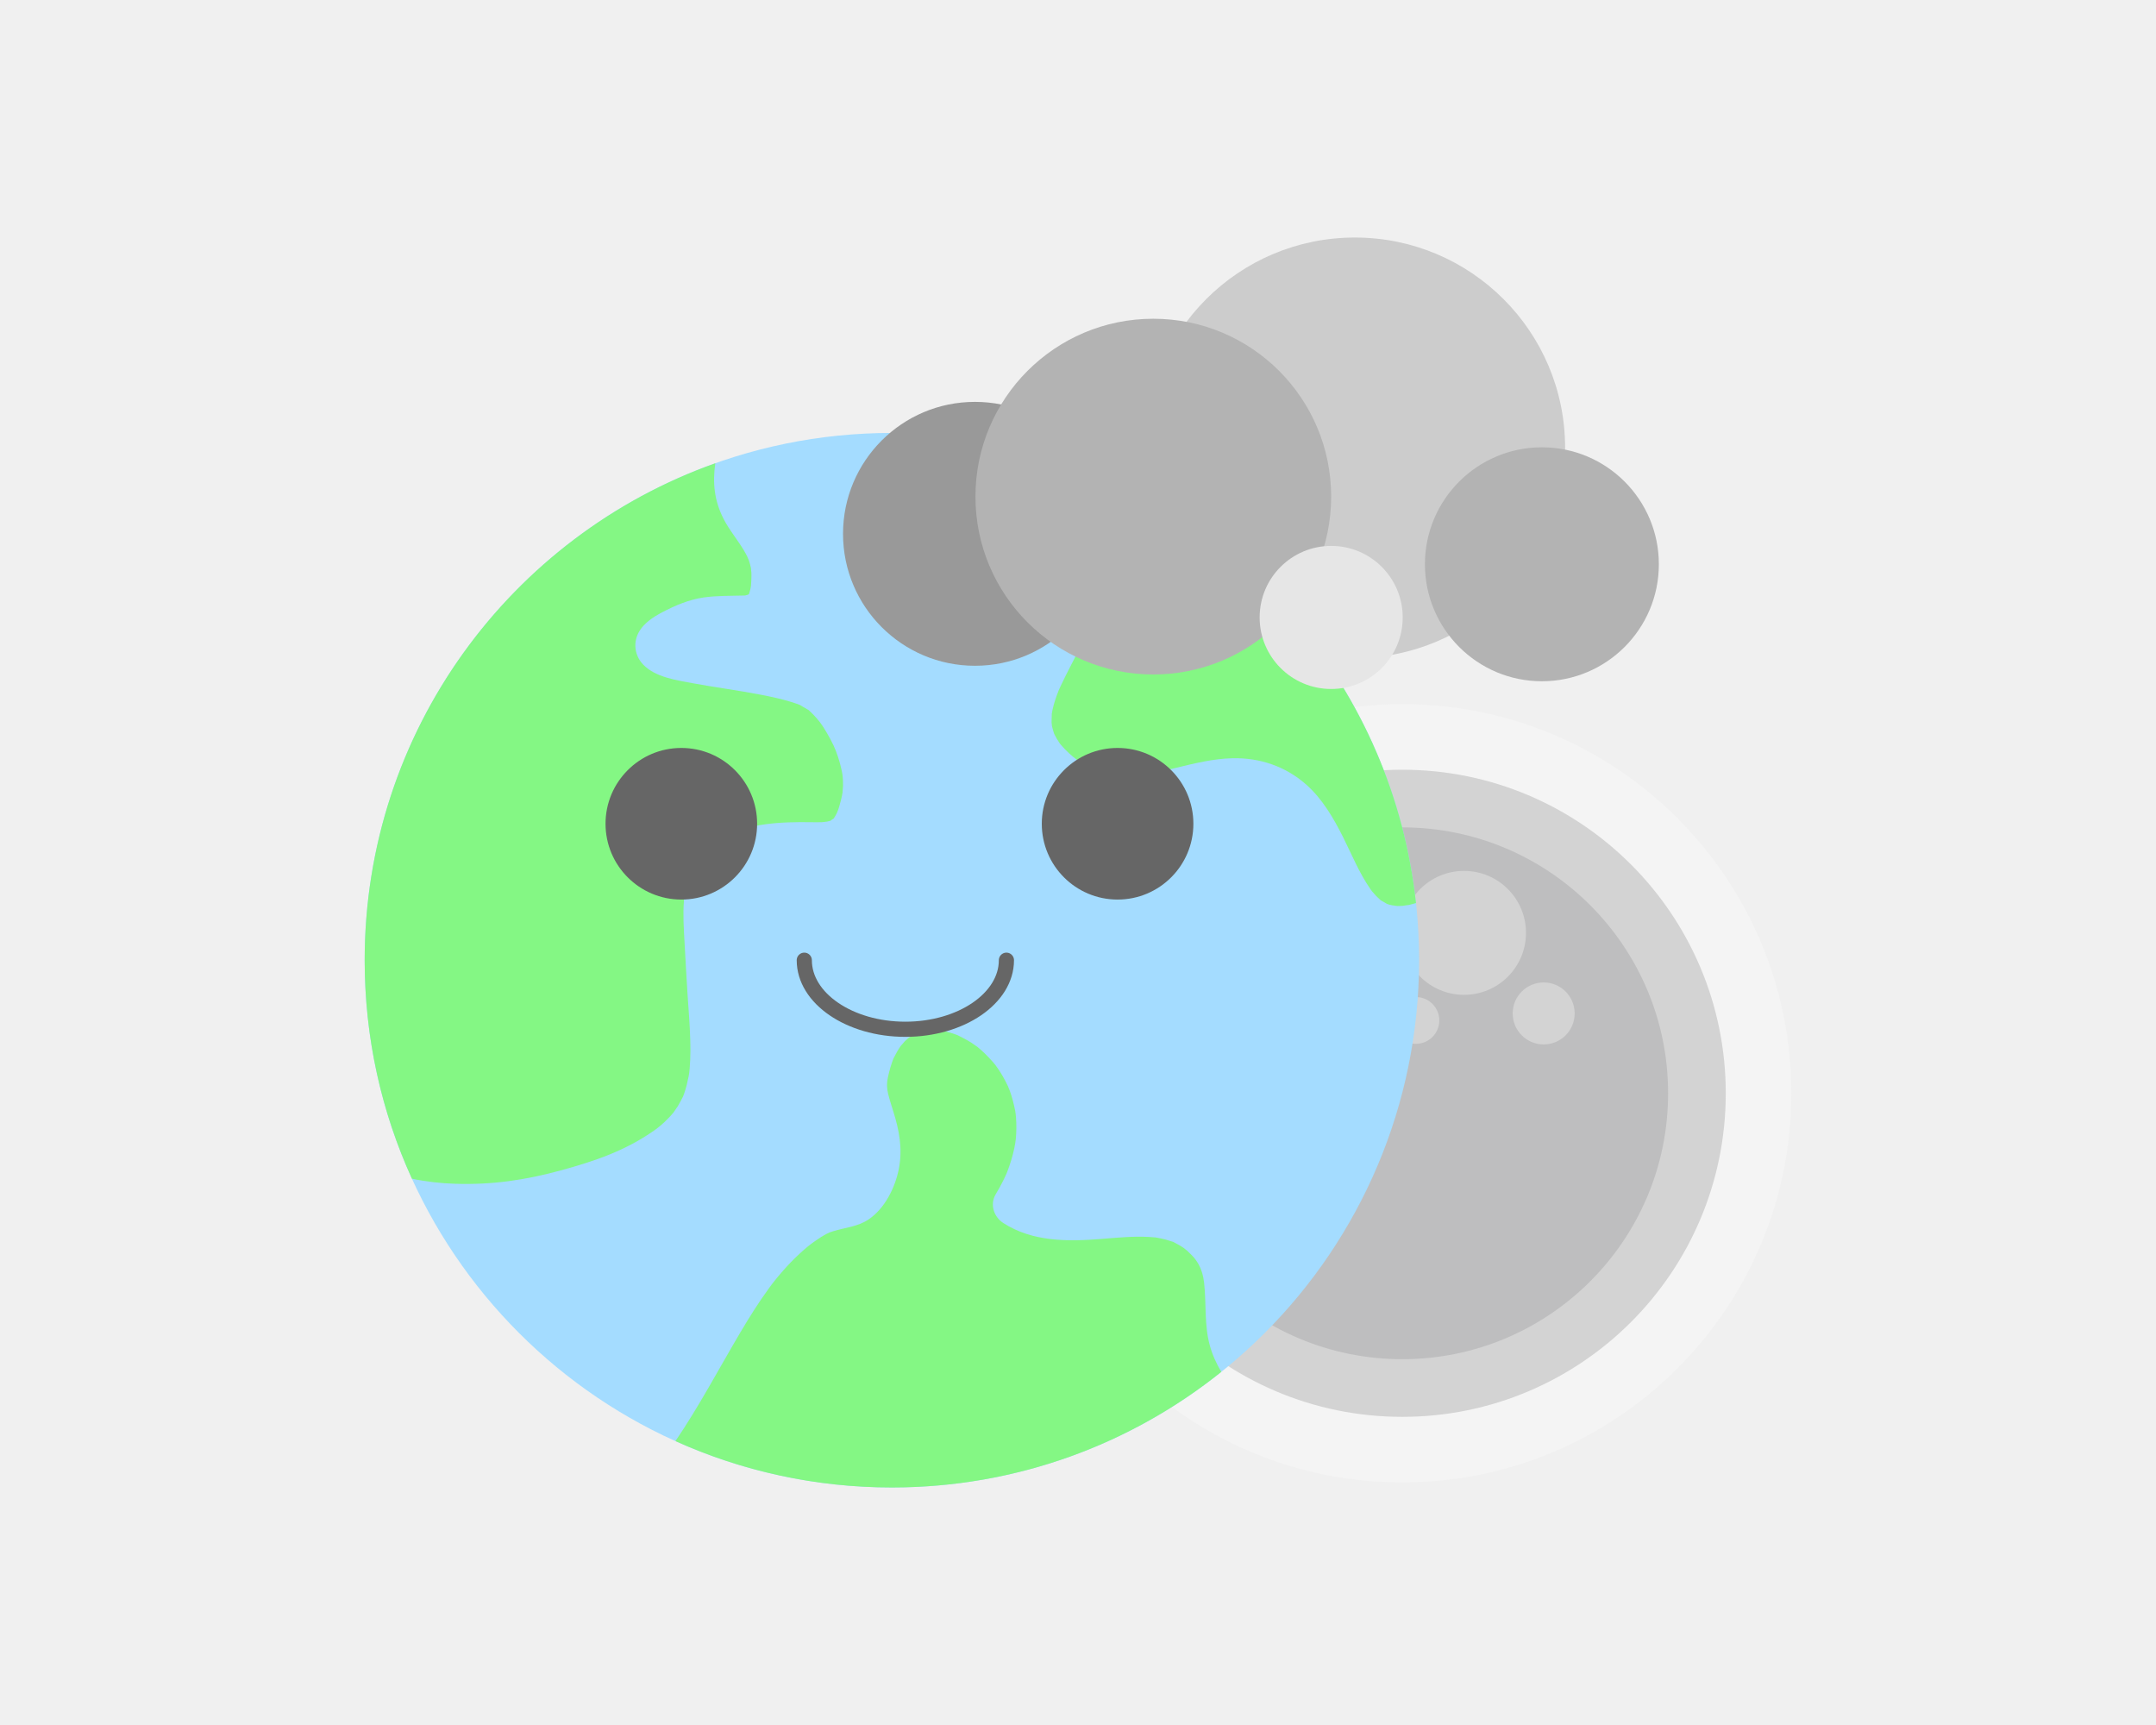
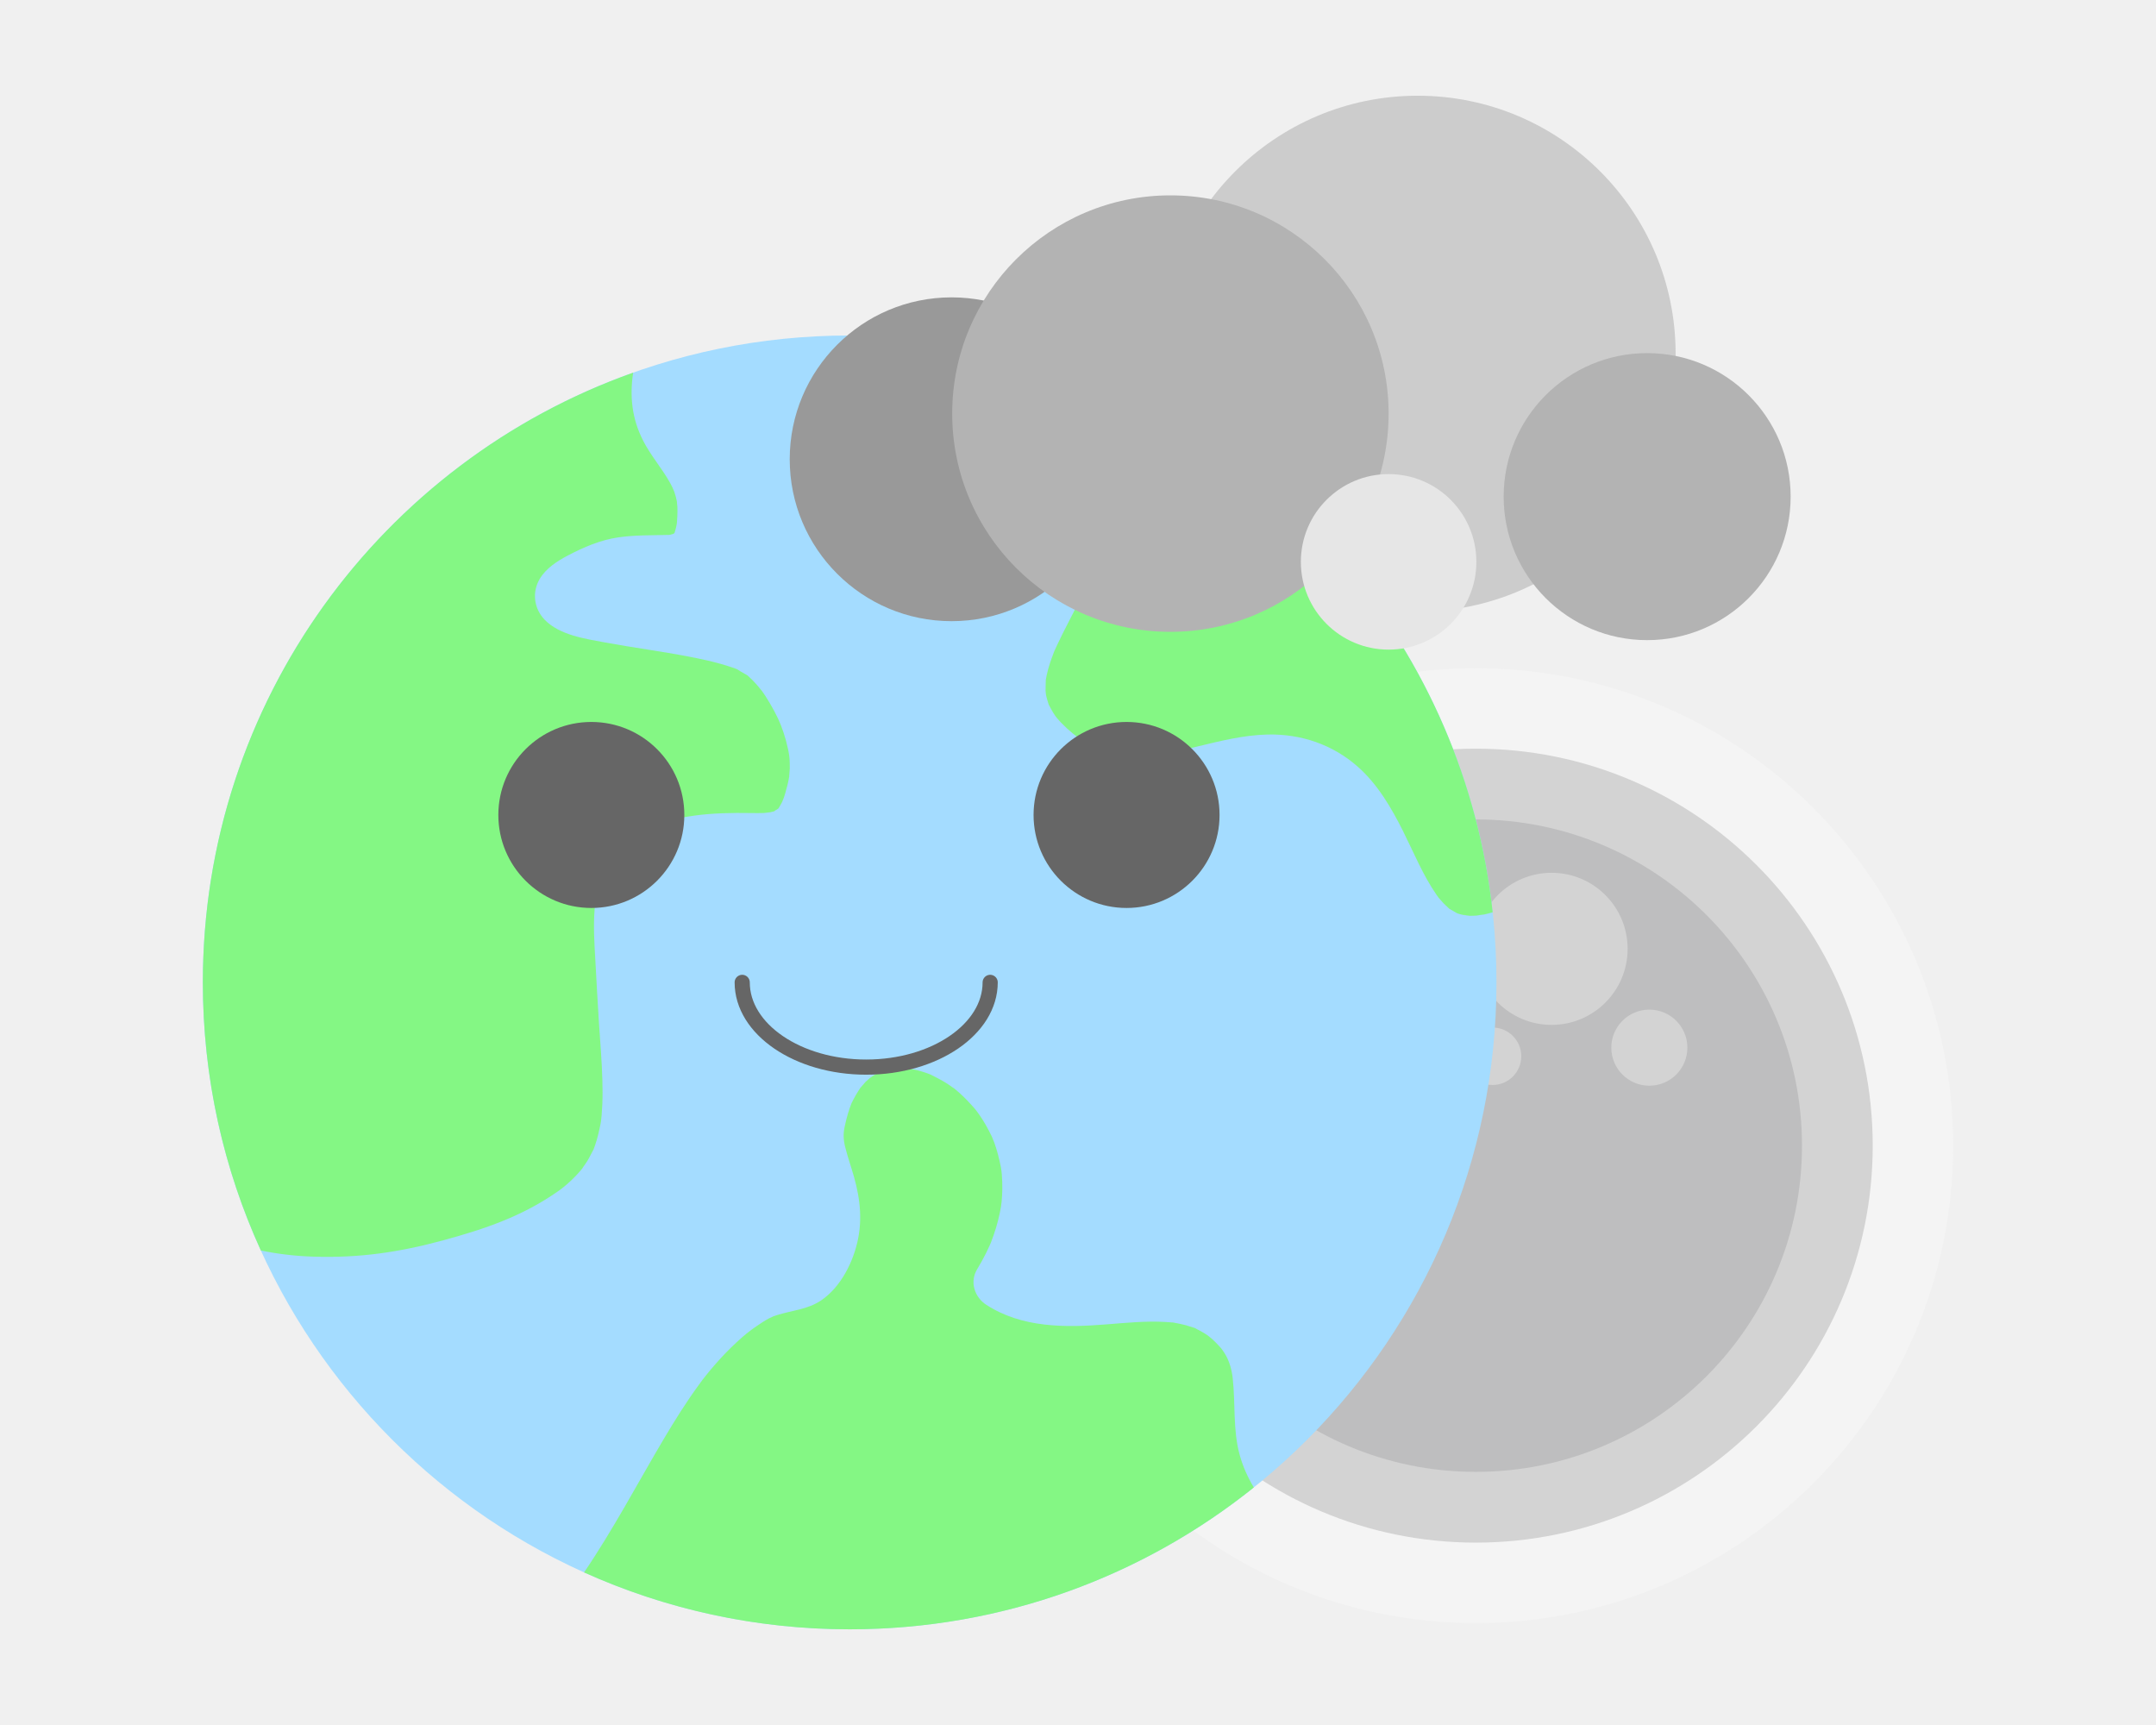
<svg xmlns="http://www.w3.org/2000/svg" version="1.1" id="Layer_1" x="0px" y="0px" viewBox="0 0 1280 1024" style="enable-background:new 0 0 1280 1024;" xml:space="preserve">
  <style type="text/css">
	.st0{fill:#FCF07E;stroke:#FCF07E;stroke-width:20;stroke-linecap:round;stroke-miterlimit:10;}
	.st1{fill:#A4DCFF;}
	.st2{fill:#84F784;}
	.st3{fill:#666666;}
	.st4{fill:none;stroke:#666666;stroke-width:9;stroke-linecap:round;stroke-miterlimit:10;}
	.st5{fill:#F4F4F4;}
	.st6{fill:#D3D3D3;}
	.st7{fill:#BEBEBF;}
	.st8{fill:#999999;}
	.st9{fill:#CCCCCC;}
	.st10{fill:#B3B3B3;}
	.st11{fill:#E6E6E6;}
	.st12{fill:none;stroke:#29ABE2;stroke-width:17;stroke-linecap:round;stroke-miterlimit:10;stroke-dasharray:25,35;}
	.st13{fill:none;stroke:#F2F2F2;stroke-width:17;stroke-linecap:round;stroke-miterlimit:10;stroke-dasharray:25,35;}
	.st14{fill:none;stroke:#000000;stroke-width:6;stroke-miterlimit:10;}
	.st15{fill:#FFFFFF;stroke:#FFFFFF;stroke-width:10;stroke-linecap:round;stroke-miterlimit:10;}
	.st16{fill:#FFFFFF;stroke:#E6E6E6;stroke-width:10;stroke-linecap:round;stroke-miterlimit:10;}
	.st17{fill:none;stroke:#F2F2F2;stroke-width:17;stroke-linecap:round;stroke-miterlimit:10;}
	.st18{fill:none;stroke:#CCCCCC;stroke-width:17;stroke-linecap:round;stroke-miterlimit:10;}
	.st19{fill:#FCF07E;stroke:#FCF07E;stroke-width:14;stroke-linecap:round;stroke-miterlimit:10;}
+ 	.st20{fill:none;stroke:#F2F2F2;stroke-width:17;stroke-linecap:round;stroke-miterlimit:10;stroke-dasharray:2,35;}
+ 	.st21{fill:#F7C161;stroke:#999999;stroke-width:8;stroke-miterlimit:10;}
+ 	.st22{fill:#666666;stroke:#999999;stroke-width:8;stroke-linecap:round;stroke-miterlimit:10;}
+ 	.st23{fill:none;stroke:#666666;stroke-width:6;stroke-linecap:round;stroke-miterlimit:10;}
+ 	.st24{opacity:0.65;}
+ 	.st25{fill:#808080;stroke:#4D4D4D;stroke-width:3;stroke-linecap:round;stroke-miterlimit:10;}
+ 	.st26{fill:#999999;stroke:#4D4D4D;stroke-width:3;stroke-linecap:round;stroke-miterlimit:10;}
+ 	.st27{fill:#B3B3B3;stroke:#4D4D4D;stroke-width:3;stroke-linecap:round;stroke-miterlimit:10;}
+ 	.st28{fill:#CCCCCC;stroke:#4D4D4D;stroke-width:3;stroke-linecap:round;stroke-miterlimit:10;}
+ 	.st29{fill:#E6E6E6;stroke:#4D4D4D;stroke-width:3;stroke-linecap:round;stroke-miterlimit:10;}
+ 	.st30{fill:#F2F2F2;stroke:#4D4D4D;stroke-width:3;stroke-linecap:round;stroke-miterlimit:10;}
</style>
  <g>
    <g>
-       <circle class="st5" cx="832.5" cy="649" r="231" />
-       <circle class="st6" cx="832.5" cy="649" r="192.07" />
-       <circle class="st7" cx="832.5" cy="649" r="157.85" />
-       <circle class="st6" cx="869.18" cy="553.77" r="36.79" />
-       <circle class="st6" cx="840.61" cy="605.75" r="13.89" />
-       <circle class="st6" cx="916.47" cy="601.6" r="18.4" />
+       <circle class="st5" cx="876.17" cy="680.08" r="283.41" />
+       <circle class="st6" cx="876.17" cy="680.08" r="235.65" />
+       <circle class="st7" cx="876.17" cy="680.08" r="193.66" />
+       <circle class="st6" cx="921.17" cy="563.25" r="45.14" />
+       <circle class="st6" cx="886.12" cy="627.02" r="17.05" />
+       <circle class="st6" cx="979.2" cy="621.92" r="22.58" />
    </g>
    <g>
      <g>
-         <circle class="st1" cx="529.5" cy="570" r="313" />
-         <path class="st2" d="M718.25,798.66c-3.36-12.21-1.99-24.82-3.39-37.24c-0.42-3.72-1.55-8.25-3.89-11.94     c-1.44-2.27-2.22-3.12-4.29-5.22c-0.61-0.62-1.25-1.23-1.9-1.82c0,0-2.01-1.57-1.97-1.6c-1.82-1.25-3.73-2.3-5.69-3.31     c-0.28-0.15-0.48-0.25-0.64-0.34c-0.18-0.05-0.41-0.11-0.75-0.21c-1.13-0.34-2.23-0.74-3.36-1.06c-1.9-0.52-3.83-0.9-5.77-1.25     c-0.26-0.05-0.47-0.09-0.64-0.12c-0.2-0.01-0.45-0.02-0.79-0.04c-1.01-0.06-2.01-0.16-3.01-0.22     c-9.42-0.53-18.85,0.42-28.23,1.17c-19.96,1.59-40.86,1.81-58.32-9.48c-5.61-3.63-8.03-11.07-4.47-17.04     c1.58-2.64,3.09-5.33,4.46-8.09c0.66-1.34,1.3-2.69,1.9-4.05c0.12-0.3,0.33-0.8,0.39-0.94c1.82-4.67,3.3-9.48,4.32-14.39     c0.21-1.04,0.4-2.08,0.57-3.12c-0.05,0.26,0.25-1.78,0.28-2.12c0.2-2.07,0.32-4.15,0.34-6.23c0.03-2.35-0.05-4.71-0.24-7.06     c-0.05-0.56-0.11-1.12-0.17-1.68c-0.06-0.43-0.2-1.5-0.27-1.82c-0.83-4.05-1.78-8.01-3.2-11.9c-0.23-0.63-1.88-4.43-0.46-1.32     c-0.25-0.56-0.49-1.12-0.76-1.67c-0.94-1.9-1.88-3.8-2.95-5.64c-0.9-1.55-1.85-3.07-2.86-4.55c-0.47-0.68-0.96-1.35-1.45-2.02     c-0.28-0.36-0.68-0.89-0.86-1.09c-2.46-2.82-4.99-5.54-7.81-8.02c-0.63-0.56-1.3-1.08-1.93-1.64c-0.05-0.04-0.08-0.07-0.12-0.11     c0,0,0,0-0.01,0c-1.25-0.85-2.46-1.76-3.74-2.58c-2.6-1.67-5.32-2.99-8.06-4.39c-0.73-0.24-1.44-0.54-2.17-0.79     c-1.33-0.45-2.67-0.86-4.03-1.21c-1.32-0.34-2.67-0.54-3.99-0.86c-0.61-0.05-1.23-0.12-1.84-0.15c-1.44-0.08-2.88-0.1-4.32-0.03     c-0.51,0.02-1.03,0.07-1.54,0.11c-1.09,0.37-2.42,0.44-3.52,0.74c-1,0.28-4.86,1.93-2.27,0.67c-1.08,0.52-2.15,1.03-3.19,1.64     c-0.35,0.21-1.63,1.1-2.31,1.56c-0.65,0.58-1.83,1.61-2.12,1.9c-0.54,0.54-2.52,3-2.4,2.71c-1.61,2.35-2.99,4.78-4.27,7.35     c-0.05,0.1-0.1,0.22-0.16,0.36c-0.18,0.48-0.29,0.77-0.34,0.9c-0.18,0.49-0.36,0.97-0.53,1.47c-0.66,1.93-1.23,3.9-1.72,5.88     c-1.13,4.59-1.45,6.63-0.97,10.29c0.34,2.6,2.26,8.8,3.5,12.69c3.58,11.23,5.61,22.28,3.33,34.04     c-2.17,11.16-8.34,23.64-18.02,30.13c-6.44,4.32-13.82,4.76-21,6.97c-0.72,0.22-1.43,0.47-2.14,0.73     c0.18-0.02-2.03,0.96-2.18,1.04c-2.04,1.1-3.98,2.4-5.88,3.71c-3.67,2.53-5.68,4.15-9.72,7.87c-3.58,3.3-6.95,6.81-10.15,10.47     c-1.55,1.78-3.07,3.59-4.54,5.43c-1.71,2.13-1.65,2.07-3.59,4.73c-6.08,8.34-11.57,17.1-16.82,25.98     c-12.73,21.49-24.53,43.93-38.61,64.63C440.19,873.15,483.69,883,529.5,883c74.01,0,142-25.7,195.58-68.64     C722.15,809.48,719.79,804.27,718.25,798.66z" />
-         <path class="st2" d="M840.67,536.08c-13.64-126.52-102.65-230.43-221.23-265.94c-0.3,1.24-0.57,2.49-0.79,3.75     c-0.07,0.38-0.11,0.57-0.14,0.64c-0.02,0.21-0.04,0.46-0.06,0.75c-0.12,1.41-0.23,2.81-0.28,4.23     c-0.17,5.09-0.05,10.35,1.28,15.29c1.13,4.19,2.17,5.93,4.81,10.05c0.26,0.35,0.43,0.59,0.55,0.75c0.36,0.44,0.73,0.89,1.1,1.32     c0.5,0.58,1,1.14,1.52,1.71c1.39,1.53,2.83,3.01,4.25,4.51c3.18,3.37,6.2,6.85,8.89,10.64c5.33,7.52,8.39,17.18,9.13,26.34     c1.31,16.18-7.06,31.53-14.2,45.44c-2,3.9-4.01,7.81-5.85,11.79c-0.3,0.66-0.59,1.32-0.89,1.97c-0.09,0.2-0.17,0.37-0.24,0.51     c-0.05,0.13-0.1,0.28-0.17,0.47c-0.62,1.64-1.26,3.28-1.8,4.95c-0.64,1.95-1.2,3.94-1.64,5.95c-0.18,0.82-0.32,1.65-0.48,2.48     c0,0,0,0.01,0,0.01c0,0.05,0,0.09,0,0.15c-0.01,1.65-0.1,3.3-0.12,4.96c0,0.43,0.24,2.06,0.21,2.02c0.07,0.37,0.15,0.73,0.24,1.1     c0.28,1.18,0.67,2.3,1.02,3.46c0.03,0.1,0.05,0.17,0.07,0.25c0.03,0.06,0.07,0.13,0.12,0.23c0.95,1.88,1.98,3.69,3.19,5.41     c0.07,0.1,0.36,0.47,0.56,0.72c0.76,0.91,1.56,1.79,2.38,2.64c1.67,1.73,3.45,3.35,5.3,4.88c8.23,6.82,17.15,11.04,27.1,11.31     c22.25,0.61,44.18-10.17,67.15-10.71c16.31-0.39,31.68,4.85,43.9,15.69c9.5,8.43,16.15,19.82,21.78,31.06     c5.15,10.3,9.54,21.16,16.1,30.68c0.36,0.52,0.74,1.02,1.1,1.54c0.79,0.85,1.51,1.77,2.32,2.61c0.79,0.83,1.65,1.58,2.48,2.37     c0.12,0.12,0.22,0.21,0.31,0.3c0.11,0.06,0.22,0.13,0.37,0.22c1.11,0.68,2.3,1.28,3.4,1.97c0.41,0.14,0.81,0.29,1.22,0.42     c1.24,0.38,2.58,0.49,3.8,0.89c-3.41-1.12-0.4-0.07,1.19-0.03c1.65,0.04,3.27-0.13,4.91-0.21c-3.69,0.19,1.13-0.23,2.04-0.43     C837.93,536.86,839.3,536.48,840.67,536.08z" />
-         <path class="st2" d="M270.3,702.72c22.08,0.67,41.34-2.15,62.55-7.93c20.39-5.55,38.23-11.62,55.55-23.73     c2.44-1.7,5.5-4.19,8.85-7.72c1.02-1.07,1.98-2.19,2.92-3.33c-0.35,0.35,1.89-2.75,2.26-3.36c1.1-1.78,1.96-3.67,2.97-5.5     c0.06-0.11,0.11-0.19,0.15-0.27c0.03-0.08,0.05-0.15,0.08-0.25c0.2-0.6,0.45-1.18,0.65-1.78c1.16-3.33,1.92-6.73,2.62-10.19     c0.1-0.57,0.19-1.15,0.28-1.72c0.09-0.94,0.2-1.87,0.28-2.81c0.15-1.7,0.25-3.4,0.32-5.1c0.16-3.92,0.14-7.84,0.02-11.76     c-0.26-9.08-1.01-18.13-1.62-27.19c-0.69-10.16-1.17-20.34-1.76-30.51c-0.47-8.23-1.02-16.55-0.37-24.79     c1.24-15.75,7.34-29.9,21.97-37.52c16.56-8.63,35.52-9.46,53.79-9.18c2.07,0.03,4.15,0.06,6.22-0.02     c0.77-0.03,2.92-0.39,3.07-0.36c0.65-0.16,1.31-0.32,1.96-0.48c0.1-0.08,0.2-0.17,0.29-0.24c-0.7,0.31,0.77-0.46,1.58-1.05     c0.02-0.01,0.03-0.02,0.05-0.04c0.66-1.04,1.27-2.1,1.83-3.2c0.13-0.37,0.75-1.81,0.83-2.04c0.26-0.78,0.5-1.56,0.73-2.34     c0.76-2.59,1.43-5.27,1.87-7.94c-0.12,0.55,0.25-3.3,0.26-3.85c0.02-0.96,0-1.92-0.04-2.87c-0.12-3.16-0.31-4.18-0.91-6.93     c-1.06-4.9-2.81-10.24-4.72-14.3c-2.15-4.57-5.77-10.74-8.01-13.66c-1.34-1.74-2.82-3.4-4.35-4.96c-0.78-0.79-1.59-1.53-2.4-2.29     c-0.14-0.05-0.3-0.15-0.48-0.28c-1.31-0.68-4.01-2.33-4.75-2.79c-0.39-0.15-0.77-0.3-1.16-0.44c-1.24-0.45-2.49-0.86-3.75-1.25     c-5.93-1.83-12.01-3.14-18.09-4.32c-13.47-2.61-27.08-4.36-40.57-6.85c-9.69-1.79-22.27-3.58-29.43-11.08     c-5.14-5.38-6.14-13.27-2.31-19.72c3.03-5.09,8.43-8.59,13.55-11.28c7.67-4.03,15.83-7.53,24.43-8.79     c8.12-1.19,16.21-0.97,24.38-1.2c0.2-0.01,0.37-0.01,0.52-0.01c0.02-0.01,0.04-0.01,0.06-0.02c0.45-0.15,1.04-0.32,1.57-0.43     c0.04-0.03,0.09-0.06,0.14-0.09c0.16-0.12,0.31-0.21,0.43-0.28c0.03-0.05,0.06-0.1,0.09-0.16c0.05-0.16,0.09-0.3,0.13-0.42     c0.21-0.69,0.43-1.38,0.6-2.09c0.14-0.61,0.26-1.23,0.36-1.85c0.02-0.22,0.05-0.51,0.09-0.88c0.05-0.96,0.13-1.91,0.17-2.86     c0.06-1.48,0.09-2.98,0.04-4.46c-0.01-0.14-0.32-2.84-0.21-2.5c-0.31-1.63-0.74-3.23-1.28-4.8c-0.11-0.32-1.33-2.99-0.68-1.7     c-0.39-0.8-0.79-1.59-1.21-2.37c-3.96-7.22-9.52-13.43-13.24-20.79c-5.35-10.59-6.51-21.16-4.79-32.8     C303.39,318.09,216.5,433.89,216.5,570c0,46.27,10.05,90.19,28.07,129.71C253.09,701.51,261.79,702.46,270.3,702.72z" />
+         <circle class="st1" cx="504.43" cy="583.16" r="384.01" />
+         <path class="st2" d="M736,863.7c-4.12-14.98-2.45-30.45-4.16-45.69c-0.51-4.56-1.9-10.12-4.77-14.64     c-1.77-2.79-2.73-3.83-5.26-6.4c-0.75-0.77-1.53-1.51-2.33-2.23c0,0-2.46-1.93-2.42-1.96c-2.23-1.53-4.58-2.82-6.99-4.06     c-0.35-0.18-0.59-0.31-0.79-0.42c-0.23-0.06-0.51-0.14-0.91-0.26c-1.38-0.42-2.73-0.91-4.13-1.3c-2.33-0.64-4.7-1.1-7.08-1.54     c-0.32-0.06-0.58-0.11-0.79-0.15c-0.24-0.01-0.55-0.02-0.97-0.04c-1.23-0.07-2.46-0.2-3.7-0.27     c-11.56-0.65-23.13,0.51-34.64,1.43c-24.49,1.96-50.13,2.23-71.56-11.64c-6.89-4.45-9.85-13.58-5.48-20.9     c1.94-3.24,3.79-6.54,5.47-9.92c0.81-1.64,1.59-3.3,2.33-4.97c0.15-0.36,0.41-0.98,0.48-1.15c2.24-5.73,4.05-11.63,5.3-17.66     c0.26-1.27,0.49-2.55,0.7-3.83c-0.07,0.31,0.3-2.18,0.34-2.6c0.24-2.54,0.39-5.09,0.42-7.65c0.04-2.89-0.06-5.78-0.29-8.66     c-0.06-0.69-0.14-1.38-0.21-2.06c-0.07-0.52-0.25-1.84-0.33-2.23c-1.01-4.97-2.19-9.83-3.92-14.6c-0.28-0.77-2.31-5.44-0.57-1.62     c-0.31-0.68-0.6-1.38-0.93-2.05c-1.16-2.34-2.31-4.66-3.61-6.91c-1.1-1.9-2.27-3.76-3.51-5.58c-0.57-0.84-1.18-1.66-1.78-2.48     c-0.34-0.45-0.84-1.1-1.05-1.34c-3.02-3.46-6.12-6.8-9.58-9.84c-0.78-0.68-1.6-1.32-2.37-2.01c-0.06-0.05-0.09-0.08-0.14-0.13     c0,0,0,0-0.01,0c-1.54-1.05-3.02-2.16-4.59-3.16c-3.19-2.05-6.53-3.66-9.89-5.39c-0.89-0.29-1.77-0.67-2.66-0.97     c-1.63-0.56-3.27-1.05-4.94-1.48c-1.62-0.42-3.27-0.66-4.89-1.05c-0.75-0.06-1.5-0.14-2.26-0.19c-1.77-0.1-3.54-0.12-5.3-0.04     c-0.63,0.03-1.26,0.09-1.89,0.14c-1.33,0.45-2.96,0.54-4.31,0.91c-1.23,0.34-5.96,2.37-2.79,0.83c-1.32,0.63-2.64,1.26-3.91,2.02     c-0.43,0.25-1.99,1.35-2.84,1.92c-0.8,0.72-2.25,1.98-2.6,2.33c-0.67,0.66-3.09,3.68-2.94,3.32c-1.97,2.89-3.67,5.87-5.24,9.02     c-0.06,0.12-0.13,0.27-0.2,0.44c-0.22,0.59-0.35,0.94-0.42,1.1c-0.23,0.6-0.45,1.2-0.66,1.8c-0.81,2.37-1.51,4.78-2.11,7.22     c-1.39,5.64-1.78,8.14-1.19,12.62c0.42,3.19,2.77,10.8,4.29,15.57c4.4,13.78,6.89,27.34,4.08,41.76     c-2.66,13.7-10.24,29-22.11,36.96c-7.9,5.3-16.96,5.83-25.77,8.55c-0.88,0.27-1.76,0.57-2.63,0.89c0.22-0.03-2.48,1.17-2.67,1.27     c-2.5,1.35-4.88,2.94-7.22,4.55c-4.5,3.1-6.96,5.09-11.92,9.66c-4.39,4.05-8.52,8.36-12.45,12.85c-1.91,2.18-3.76,4.4-5.57,6.66     c-2.1,2.62-2.02,2.54-4.4,5.81c-7.46,10.24-14.19,20.98-20.64,31.87c-15.62,26.36-30.1,53.9-47.37,79.29     c48.1,21.69,101.47,33.78,157.67,33.78c90.8,0,174.22-31.53,239.96-84.22C740.78,876.97,737.89,870.57,736,863.7z" />
+         <path class="st2" d="M886.19,541.54c-16.73-155.22-125.94-282.71-271.42-326.28c-0.37,1.52-0.7,3.06-0.97,4.6     c-0.08,0.47-0.14,0.7-0.17,0.78c-0.02,0.26-0.05,0.56-0.08,0.92c-0.15,1.73-0.28,3.45-0.34,5.19c-0.21,6.24-0.06,12.7,1.57,18.76     c1.39,5.15,2.67,7.28,5.9,12.33c0.31,0.43,0.53,0.73,0.67,0.93c0.45,0.54,0.89,1.09,1.35,1.62c0.61,0.71,1.23,1.4,1.86,2.09     c1.7,1.88,3.47,3.69,5.21,5.53c3.91,4.13,7.61,8.41,10.9,13.06c6.54,9.22,10.3,21.07,11.2,32.31     c1.6,19.85-8.66,38.68-17.42,55.75c-2.46,4.79-4.92,9.58-7.17,14.47c-0.37,0.8-0.73,1.62-1.1,2.42     c-0.12,0.25-0.21,0.46-0.29,0.63c-0.06,0.16-0.13,0.35-0.21,0.57c-0.76,2.02-1.54,4.02-2.21,6.07c-0.78,2.4-1.47,4.83-2.01,7.3     c-0.22,1.01-0.4,2.03-0.59,3.04c0,0,0,0.01,0,0.01c0,0.07,0,0.11,0,0.18c-0.01,2.02-0.13,4.05-0.14,6.08     c0,0.53,0.29,2.53,0.26,2.48c0.09,0.45,0.18,0.9,0.29,1.35c0.34,1.44,0.82,2.83,1.25,4.24c0.04,0.12,0.06,0.21,0.09,0.31     c0.04,0.08,0.09,0.16,0.15,0.28c1.17,2.3,2.43,4.52,3.91,6.64c0.09,0.12,0.44,0.57,0.69,0.88c0.93,1.12,1.91,2.2,2.92,3.24     c2.05,2.12,4.23,4.11,6.5,5.98c10.1,8.37,21.04,13.54,33.25,13.88c27.3,0.75,54.2-12.47,82.38-13.14     c20.01-0.47,38.87,5.95,53.85,19.25c11.66,10.35,19.82,24.31,26.72,38.11c6.32,12.64,11.71,25.96,19.76,37.64     c0.44,0.64,0.9,1.26,1.35,1.89c0.97,1.04,1.85,2.17,2.84,3.2c0.97,1.01,2.02,1.94,3.04,2.9c0.15,0.14,0.27,0.26,0.38,0.37     c0.13,0.07,0.27,0.16,0.45,0.27c1.37,0.83,2.82,1.57,4.17,2.42c0.5,0.17,0.99,0.36,1.49,0.51c1.52,0.47,3.16,0.6,4.66,1.09     c-4.18-1.37-0.49-0.09,1.46-0.04c2.03,0.05,4.01-0.16,6.03-0.26c-4.53,0.23,1.39-0.29,2.51-0.53     C882.83,542.5,884.52,542.04,886.19,541.54z" />
+         <path class="st2" d="M186.43,745.99c27.09,0.82,50.72-2.64,76.75-9.73c25.02-6.81,46.91-14.26,68.15-29.12     c2.99-2.09,6.75-5.14,10.85-9.48c1.25-1.32,2.43-2.69,3.58-4.09c-0.43,0.43,2.31-3.38,2.78-4.13c1.35-2.19,2.41-4.5,3.65-6.75     c0.07-0.13,0.13-0.23,0.19-0.33c0.03-0.1,0.06-0.18,0.1-0.31c0.24-0.73,0.55-1.45,0.8-2.18c1.43-4.09,2.35-8.26,3.22-12.5     c0.12-0.7,0.24-1.41,0.35-2.11c0.11-1.15,0.25-2.3,0.35-3.45c0.18-2.08,0.3-4.17,0.39-6.25c0.2-4.81,0.17-9.62,0.03-14.43     c-0.32-11.14-1.23-22.25-1.99-33.36c-0.84-12.47-1.44-24.95-2.16-37.43c-0.58-10.1-1.26-20.31-0.46-30.41     c1.52-19.32,9.01-36.68,26.96-46.03c20.32-10.58,43.58-11.61,65.99-11.26c2.54,0.04,5.09,0.07,7.64-0.03     c0.95-0.04,3.59-0.48,3.77-0.45c0.8-0.2,1.6-0.39,2.4-0.59c0.12-0.1,0.24-0.21,0.35-0.29c-0.86,0.37,0.94-0.56,1.94-1.29     c0.02-0.02,0.04-0.03,0.06-0.04c0.81-1.28,1.55-2.58,2.24-3.92c0.16-0.45,0.92-2.22,1.01-2.51c0.32-0.95,0.62-1.91,0.9-2.88     c0.93-3.18,1.76-6.47,2.3-9.74c-0.15,0.67,0.31-4.05,0.32-4.72c0.02-1.17,0-2.35-0.04-3.52c-0.15-3.88-0.39-5.13-1.12-8.5     c-1.3-6.01-3.44-12.56-5.79-17.55c-2.64-5.61-7.08-13.18-9.83-16.75c-1.64-2.13-3.45-4.17-5.34-6.09     c-0.95-0.97-1.96-1.88-2.95-2.81c-0.17-0.06-0.37-0.18-0.58-0.34c-1.6-0.84-4.91-2.86-5.83-3.43c-0.47-0.18-0.95-0.37-1.43-0.54     c-1.52-0.55-3.06-1.06-4.61-1.53c-7.27-2.25-14.73-3.86-22.2-5.3c-16.52-3.2-33.22-5.35-49.77-8.41     c-11.89-2.2-27.32-4.39-36.11-13.6c-6.3-6.6-7.54-16.28-2.84-24.19c3.71-6.25,10.34-10.54,16.63-13.84     c9.4-4.95,19.42-9.24,29.98-10.78c9.96-1.46,19.89-1.18,29.92-1.47c0.25-0.01,0.46-0.01,0.64-0.01c0.03-0.01,0.04-0.02,0.08-0.03     c0.55-0.18,1.27-0.39,1.93-0.53c0.05-0.03,0.11-0.07,0.18-0.11c0.2-0.15,0.38-0.26,0.53-0.35c0.04-0.06,0.08-0.12,0.12-0.19     c0.06-0.2,0.11-0.37,0.16-0.51c0.26-0.85,0.53-1.69,0.73-2.57c0.17-0.75,0.31-1.51,0.45-2.26c0.03-0.27,0.06-0.62,0.11-1.08     c0.07-1.17,0.16-2.34,0.21-3.51c0.07-1.82,0.11-3.65,0.04-5.47c-0.01-0.17-0.39-3.48-0.26-3.07c-0.38-2-0.91-3.97-1.57-5.89     c-0.13-0.39-1.63-3.67-0.84-2.08c-0.48-0.98-0.96-1.95-1.49-2.9c-4.86-8.85-11.68-16.48-16.24-25.5     c-6.57-12.99-7.99-25.97-5.87-40.24c-148.86,52.87-255.46,194.95-255.46,361.94c0,56.77,12.33,110.65,34.44,159.14     C165.3,744.5,175.98,745.68,186.43,745.99z" />
      </g>
-       <circle class="st3" cx="404.5" cy="489" r="45" />
-       <circle class="st3" cx="663.5" cy="489" r="45" />
-       <path class="st4" d="M597.5,570c0,22.64-26.86,41-60,41s-60-18.36-60-41" />
+       <circle class="st3" cx="351.07" cy="483.78" r="55.21" />
+       <circle class="st3" cx="668.83" cy="483.78" r="55.21" />
+       <path class="st4" d="M587.86,583.16c0,27.78-32.96,50.3-73.61,50.3s-73.61-22.52-73.61-50.3" />
    </g>
    <g>
-       <circle class="st8" cx="578.83" cy="316.89" r="78.33" />
-       <circle class="st9" cx="804.37" cy="265.82" r="124.82" />
-       <circle class="st10" cx="684.71" cy="294.8" r="105.59" />
-       <circle class="st11" cx="790.31" cy="366.53" r="42.47" />
-       <circle class="st10" cx="915.41" cy="334.97" r="69.44" />
+       <circle class="st8" cx="564.96" cy="272.63" r="96.11" />
+       <circle class="st9" cx="841.66" cy="209.96" r="153.14" />
+       <circle class="st10" cx="694.86" cy="245.52" r="129.55" />
+       <circle class="st11" cx="824.41" cy="333.53" r="52.1" />
+       <circle class="st10" cx="977.9" cy="294.81" r="85.19" />
    </g>
  </g>
</svg>
